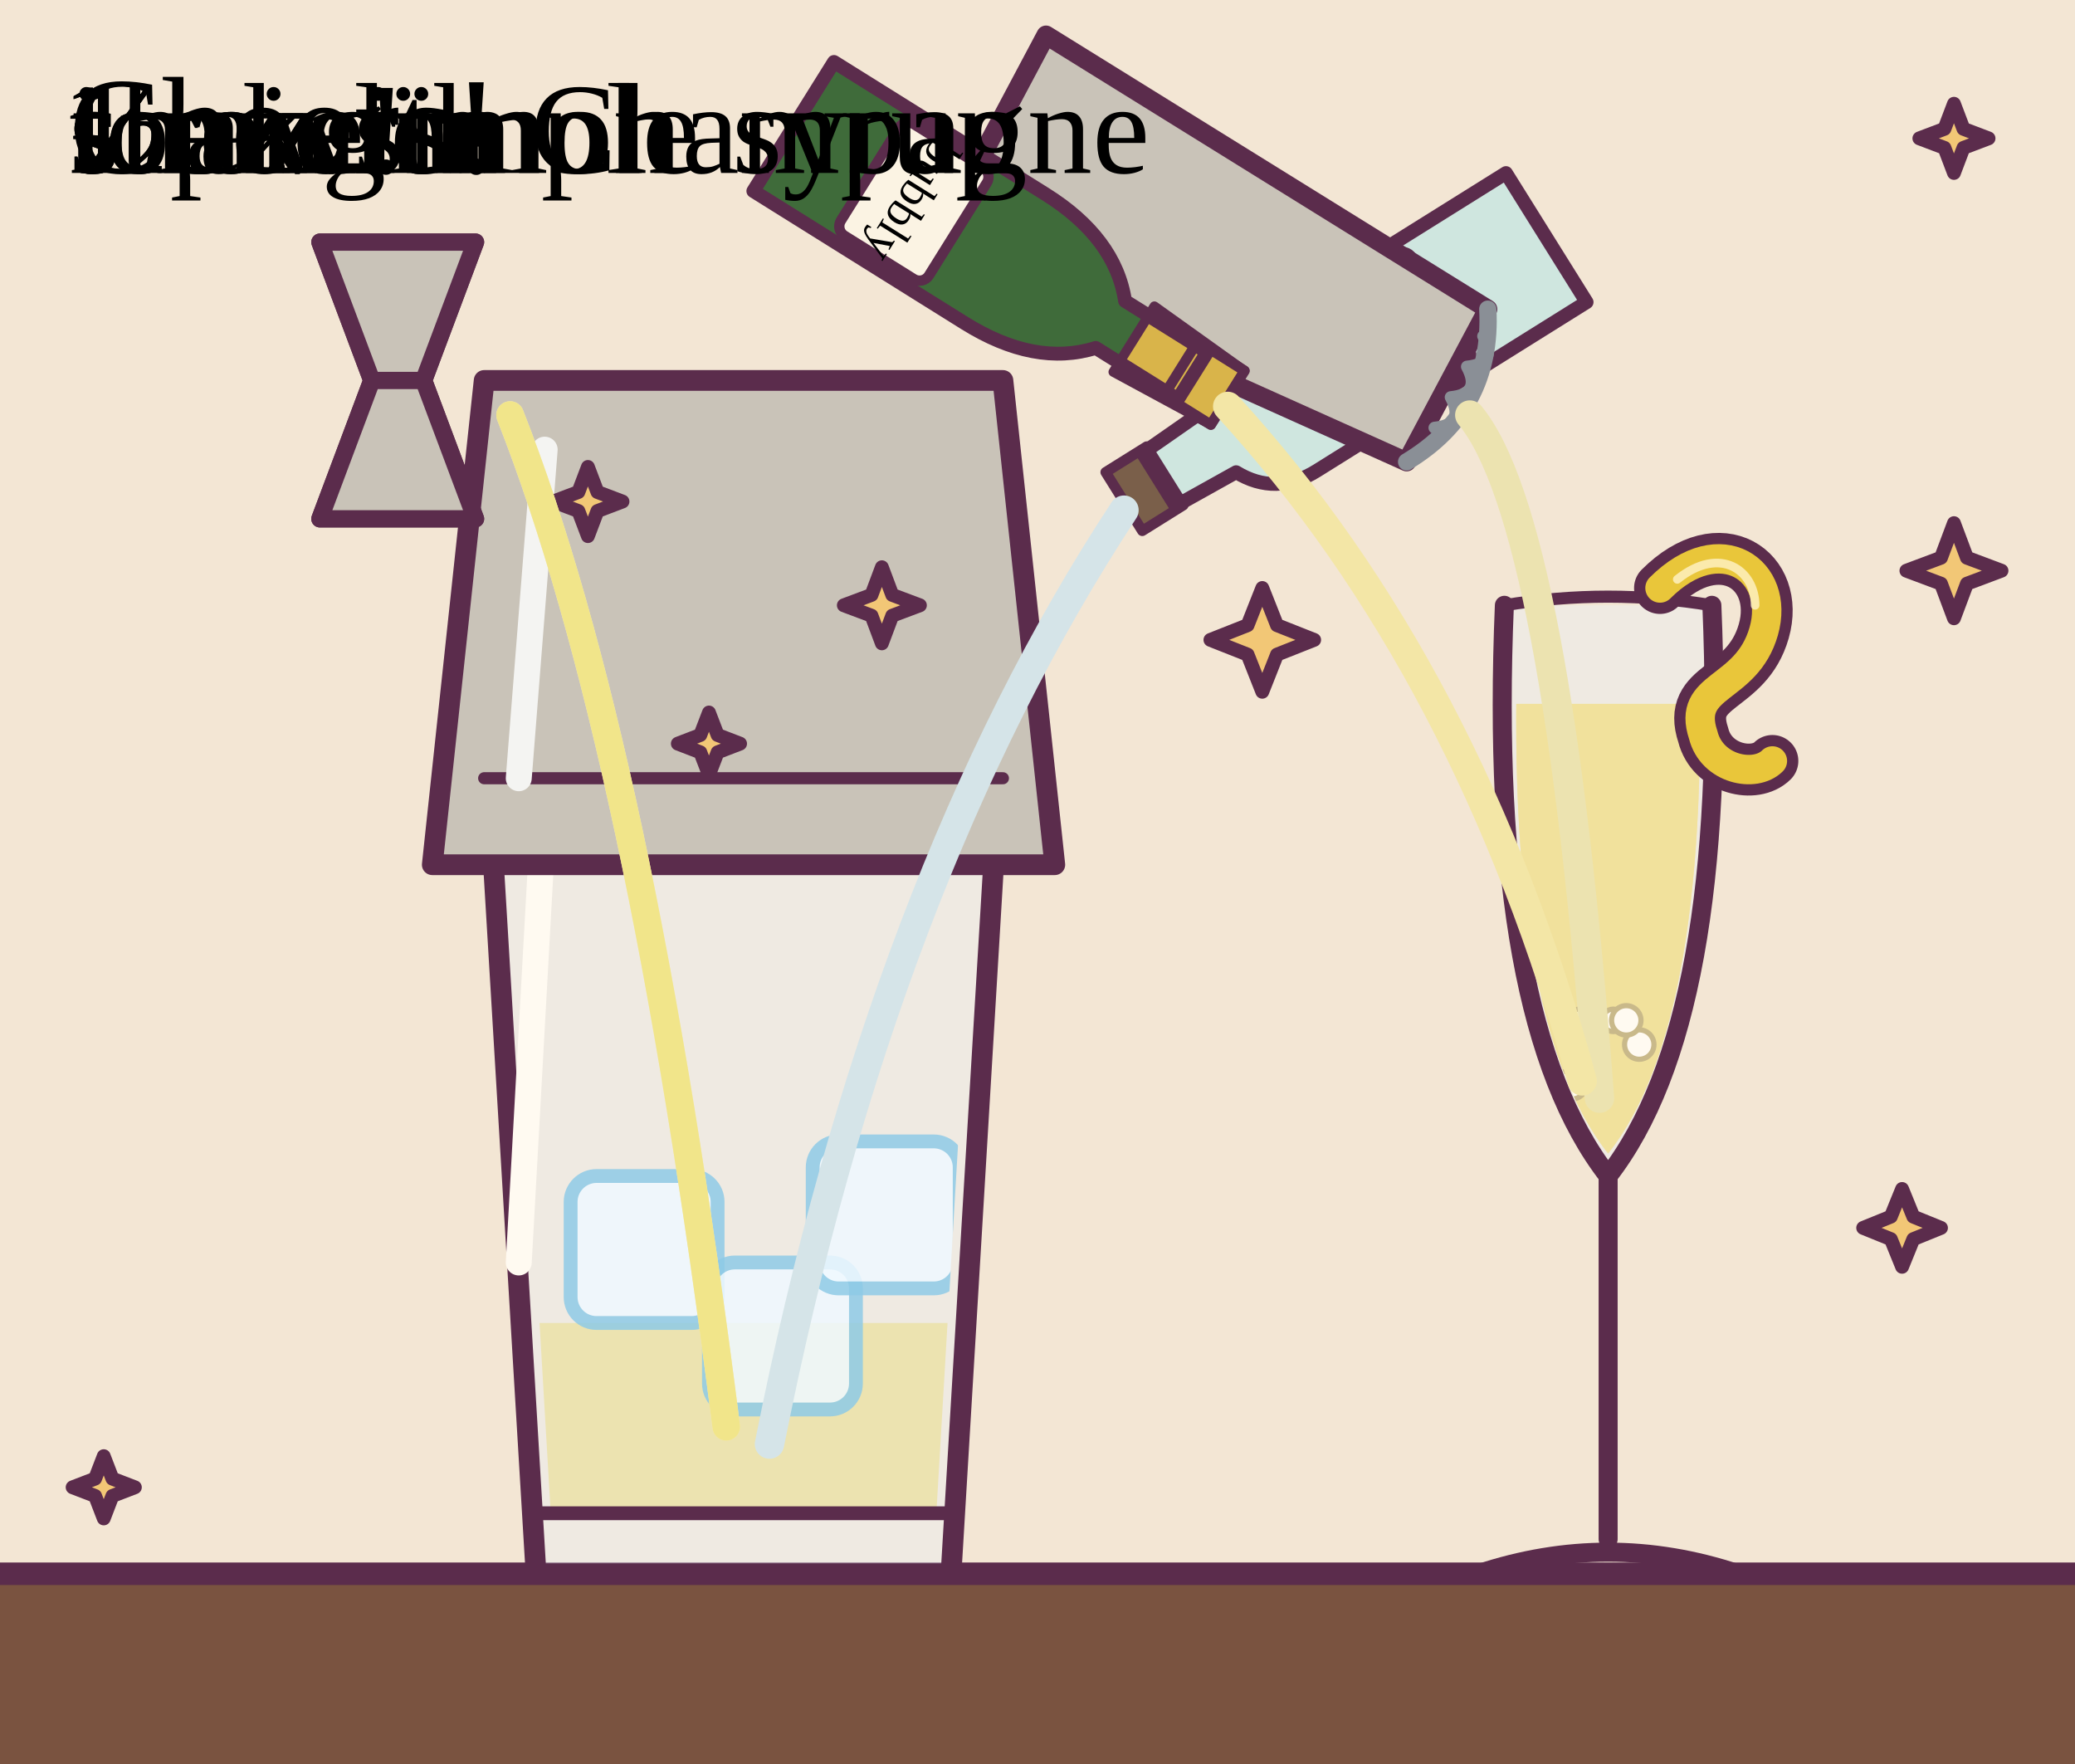
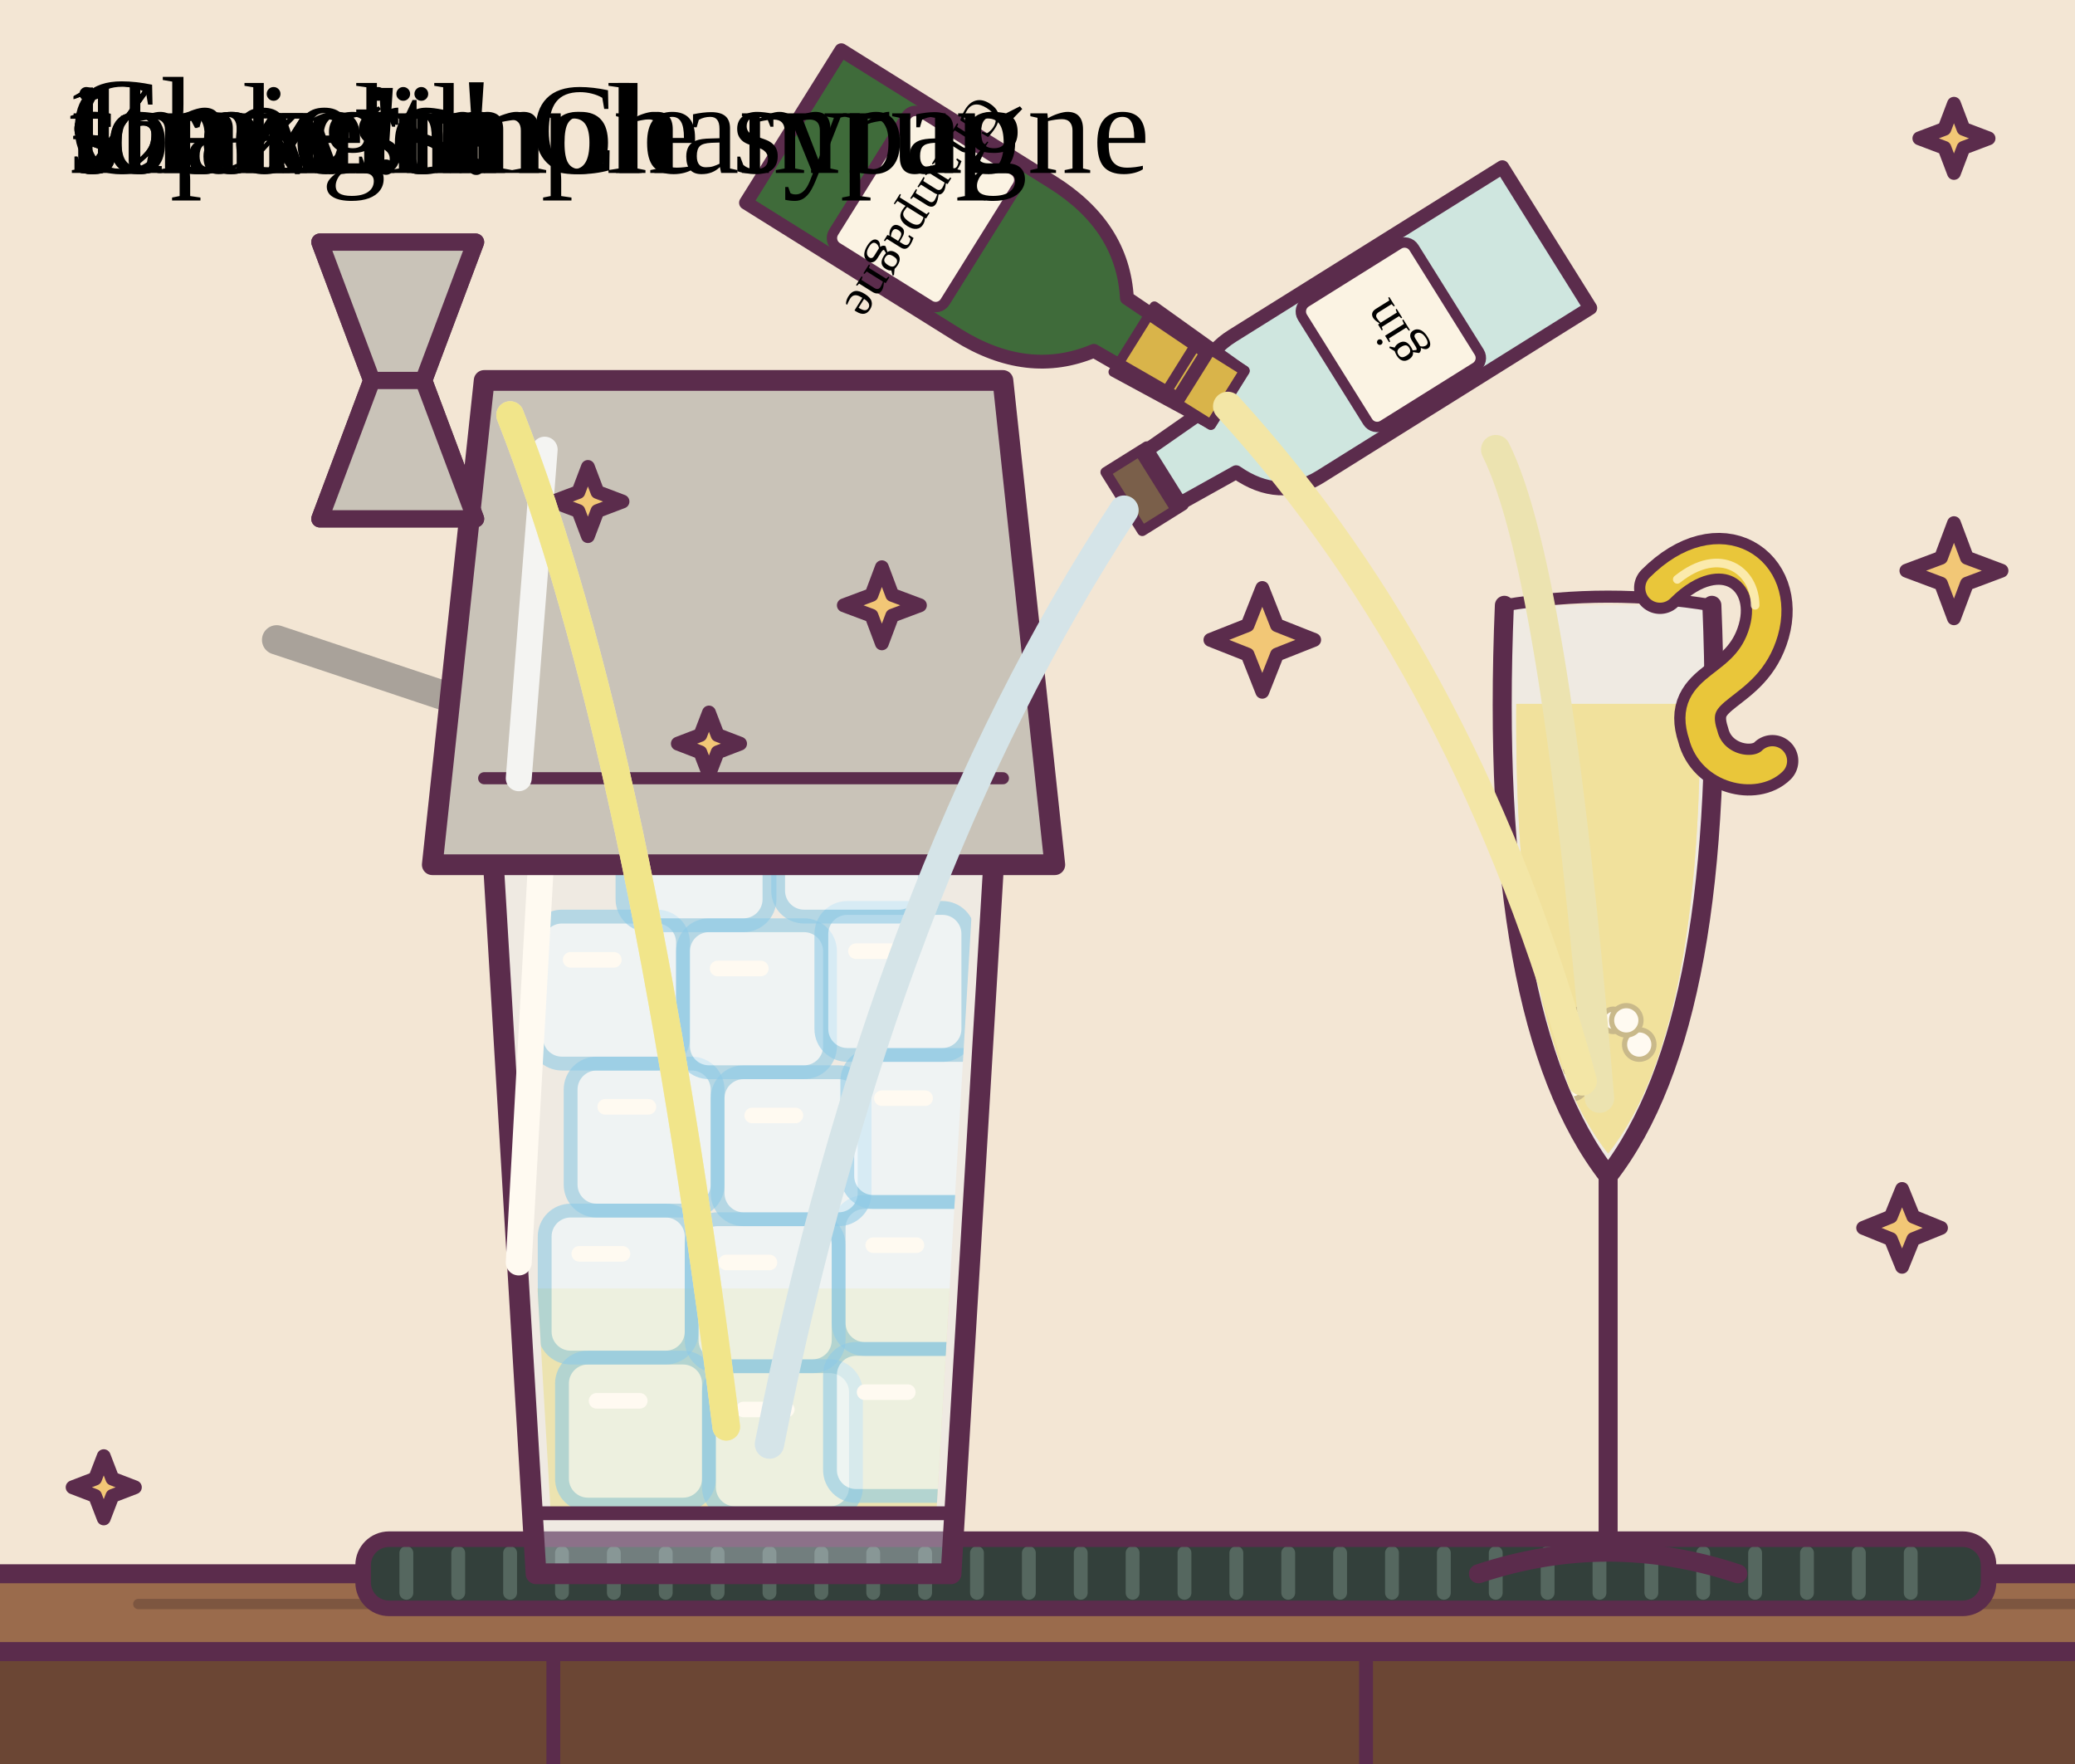
<svg viewBox="0 0 240 204" role="img" aria-label="How to make a French 75, step by step: Combine ingredients. Add the gin, simple syrup and lemon juice to your shaker. Shake. Add ice and shake until cold. Strain into a flute. Top with Champagne. Pour slowly, so it doesn't foam over. Garnish. A lemon twist. Cheers!">
  <g transform="translate(-104 -14)">
    <g filter="url(#wash)">
      <rect x="0" y="0" width="400" height="236" fill="#f3e6d4" />
-       <rect x="0" y="196" width="400" height="40" fill="#7a5340" />
-     </g>
+     </g>
+     <rect x="0" y="196" width="400" height="40" fill="#6e4b39" />
+     <g filter="url(#wash)">
+       <rect x="0" y="196" width="400" height="9" fill="#9a6b4c" />
+       <rect x="0" y="205" width="400" height="31" fill="#6b4634" />
+     </g>
+     <g filter="url(#crayon)" fill="none" stroke="#5b2c4c" stroke-width="2.2" stroke-linecap="round" stroke-linejoin="round">
+       <path d="M0 196 H400 M0 205 H400" />
+       <path d="M64 205 V236" stroke-width="1.6" />
+       <path d="M168 205 V236" stroke-width="1.6" />
+       <path d="M262 205 V236" stroke-width="1.6" />
+       <path d="M352 205 V236" stroke-width="1.6" />
+       <path d="M22 199.5 h38" stroke="#7d5640" stroke-width="1.2" />
+       <path d="M120 199.5 h54" stroke="#7d5640" stroke-width="1.2" />
+       <path d="M230 199.5 h30" stroke="#7d5640" stroke-width="1.2" />
+       <path d="M300 199.5 h46" stroke="#7d5640" stroke-width="1.2" />
+     </g>
+     <rect x="146" y="192" width="188" height="8" rx="3" fill="#33403b" />
+     <path d="M151 193.6 v4.6" stroke="#55675f" stroke-width="1.6" stroke-linecap="round" />
+     <path d="M157 193.6 v4.6" stroke="#55675f" stroke-width="1.6" stroke-linecap="round" />
+     <path d="M163 193.6 v4.6" stroke="#55675f" stroke-width="1.6" stroke-linecap="round" />
+     <path d="M169 193.6 v4.6" stroke="#55675f" stroke-width="1.6" stroke-linecap="round" />
+     <path d="M175 193.6 v4.6" stroke="#55675f" stroke-width="1.6" stroke-linecap="round" />
+     <path d="M181 193.6 v4.6" stroke="#55675f" stroke-width="1.6" stroke-linecap="round" />
+     <path d="M187 193.6 v4.6" stroke="#55675f" stroke-width="1.6" stroke-linecap="round" />
+     <path d="M193 193.6 v4.6" stroke="#55675f" stroke-width="1.6" stroke-linecap="round" />
+     <path d="M199 193.6 v4.6" stroke="#55675f" stroke-width="1.6" stroke-linecap="round" />
+     <path d="M205 193.6 v4.6" stroke="#55675f" stroke-width="1.6" stroke-linecap="round" />
+     <path d="M211 193.6 v4.6" stroke="#55675f" stroke-width="1.6" stroke-linecap="round" />
+     <path d="M217 193.6 v4.6" stroke="#55675f" stroke-width="1.6" stroke-linecap="round" />
+     <path d="M223 193.6 v4.6" stroke="#55675f" stroke-width="1.6" stroke-linecap="round" />
+     <path d="M229 193.6 v4.6" stroke="#55675f" stroke-width="1.6" stroke-linecap="round" />
+     <path d="M235 193.6 v4.6" stroke="#55675f" stroke-width="1.6" stroke-linecap="round" />
+     <path d="M241 193.6 v4.6" stroke="#55675f" stroke-width="1.6" stroke-linecap="round" />
+     <path d="M247 193.6 v4.6" stroke="#55675f" stroke-width="1.6" stroke-linecap="round" />
+     <path d="M253 193.6 v4.6" stroke="#55675f" stroke-width="1.6" stroke-linecap="round" />
+     <path d="M259 193.6 v4.6" stroke="#55675f" stroke-width="1.6" stroke-linecap="round" />
+     <path d="M265 193.6 v4.6" stroke="#55675f" stroke-width="1.6" stroke-linecap="round" />
+     <path d="M271 193.6 v4.6" stroke="#55675f" stroke-width="1.6" stroke-linecap="round" />
+     <path d="M277 193.6 v4.6" stroke="#55675f" stroke-width="1.6" stroke-linecap="round" />
+     <path d="M283 193.6 v4.6" stroke="#55675f" stroke-width="1.6" stroke-linecap="round" />
+     <path d="M289 193.6 v4.6" stroke="#55675f" stroke-width="1.6" stroke-linecap="round" />
+     <path d="M295 193.6 v4.6" stroke="#55675f" stroke-width="1.6" stroke-linecap="round" />
+     <path d="M301 193.6 v4.6" stroke="#55675f" stroke-width="1.6" stroke-linecap="round" />
+     <path d="M307 193.6 v4.6" stroke="#55675f" stroke-width="1.6" stroke-linecap="round" />
+     <path d="M313 193.6 v4.6" stroke="#55675f" stroke-width="1.6" stroke-linecap="round" />
+     <path d="M319 193.6 v4.6" stroke="#55675f" stroke-width="1.6" stroke-linecap="round" />
+     <path d="M325 193.6 v4.6" stroke="#55675f" stroke-width="1.6" stroke-linecap="round" />
    <g filter="url(#crayon)" fill="none" stroke="#5b2c4c" stroke-width="2.6" stroke-linecap="round" stroke-linejoin="round">
-       <path d="M0 196 H400" />
+       <rect x="146" y="192" width="188" height="8" rx="3" stroke-width="1.8" />
    </g>
    <g class="twinkle d2" style="transform-origin:330px 30px">
      <path d="M330 26 L331.1 28.9 L334 30 L331.1 31.1 L330 34 L328.9 31.1 L326 30 L328.9 28.9Z" fill="#f2c776" stroke="#5b2c4c" stroke-width="1.6" stroke-linejoin="round" />
    </g>
    <g class="twinkle d3" style="transform-origin:116px 186px">
      <path d="M116 182.4 L117 185 L119.6 186 L117 187 L116 189.6 L115 187 L112.4 186 L115 185Z" fill="#f2c776" stroke="#5b2c4c" stroke-width="1.6" stroke-linejoin="round" />
    </g>
-     <g class="mix16">
-       <g class="shk15" style="transform-origin:190px 116px">
-         <g filter="url(#wash)">
-           <path d="M160 96 L220 96 L214 196 L166 196Z" fill="#e7f1fb" opacity=".35" />
-         </g>
-         <clipPath id="french-75-mx">
-           <path d="M162.4 99 L217.6 99 L212.3 189 L167.7 189Z" />
-         </clipPath>
-         <g clip-path="url(#french-75-mx)">
+     <g class="mix29">
+       <g class="tip28" style="transform-origin:220px 96px">
+         <g class="shk27" style="transform-origin:190px 116px">
          <g filter="url(#wash)">
-             <g class="ml6" style="transform-origin:190px 190px">
-               <rect x="158" y="179.5" width="64" height="10.5" fill="#d5e4e8" />
-             </g>
-             <g class="ml7" style="transform-origin:190px 180px">
-               <rect x="158" y="174.5" width="64" height="5.5" fill="#f3e9c4" />
-             </g>
-             <g class="ml8" style="transform-origin:190px 175px">
-               <rect x="158" y="169.5" width="64" height="5.5" fill="#f1e58a" />
-             </g>
-             <g class="mixed9">
-               <rect x="158" y="167" width="64" height="23" fill="#ece3b0" />
-             </g>
-           </g>
-           <g class="mice10">
-             <rect x="170" y="150" width="17" height="17" rx="3" fill="#eef8ff" opacity=".85" stroke="#8ecae6" stroke-width="1.6" />
-           </g>
-           <g class="mice11">
-             <rect x="186" y="160" width="17" height="17" rx="3" fill="#eef8ff" opacity=".85" stroke="#8ecae6" stroke-width="1.6" />
-           </g>
-           <g class="mice12">
-             <rect x="198" y="146" width="17" height="17" rx="3" fill="#eef8ff" opacity=".85" stroke="#8ecae6" stroke-width="1.6" />
-           </g>
-         </g>
-         <g filter="url(#crayon)" fill="none" stroke="#5b2c4c" stroke-width="2.6" stroke-linecap="round" stroke-linejoin="round">
-           <path d="M160 96 L220 96 L214 196 L166 196Z" stroke-width="2.4" />
-           <path d="M166 189 H214" stroke-width="1.6" />
-           <path d="M167 106 L164 160" stroke="#fffaf1" stroke-width="3" />
-         </g>
-         <g class="tin14">
-           <g filter="url(#wash)">
-             <path d="M154 114 L226 114 L220 58 L160 58Z" fill="#c9c3b8" />
+             <path d="M160 96 L220 96 L214 196 L166 196Z" fill="#e7f1fb" opacity=".35" />
+           </g>
+           <clipPath id="french-75-mx">
+             <path d="M162.4 99 L217.6 99 L212.3 189 L167.7 189Z" />
+           </clipPath>
+           <g clip-path="url(#french-75-mx)">
+             <g filter="url(#wash)">
+               <g class="ml6" style="transform-origin:190px 190px">
+                 <rect x="158" y="179.5" width="64" height="10.5" fill="#d5e4e8" />
+               </g>
+               <g class="ml7" style="transform-origin:190px 180px">
+                 <rect x="158" y="174.5" width="64" height="5.5" fill="#f3e9c4" />
+               </g>
+               <g class="ml8" style="transform-origin:190px 175px">
+                 <rect x="158" y="169.5" width="64" height="5.5" fill="#f1e58a" />
+               </g>
+               <g class="mixed9" style="transform-origin:190px 190px">
+                 <rect x="158" y="163" width="64" height="27" fill="#ece3b0" />
+               </g>
+             </g>
+             <g class="mice10" style="transform-origin:177.5px 179.5px">
+               <rect x="169" y="171" width="17" height="17" rx="3" fill="#eef8ff" opacity=".6" stroke="#8ecae6" stroke-width="1.6" />
+               <path d="M173 176 h5" stroke="#fffaf1" stroke-width="1.8" stroke-linecap="round" />
+             </g>
+             <g class="mice11" style="transform-origin:194.5px 180.5px">
+               <rect x="186" y="172" width="17" height="17" rx="3" fill="#eef8ff" opacity=".6" stroke="#8ecae6" stroke-width="1.6" />
+               <path d="M190 177 h5" stroke="#fffaf1" stroke-width="1.8" stroke-linecap="round" />
+             </g>
+             <g class="mice12" style="transform-origin:208.5px 178.5px">
+               <rect x="200" y="170" width="17" height="17" rx="3" fill="#eef8ff" opacity=".6" stroke="#8ecae6" stroke-width="1.6" />
+               <path d="M204 175 h5" stroke="#fffaf1" stroke-width="1.8" stroke-linecap="round" />
+             </g>
+             <g class="mice13" style="transform-origin:175.5px 162.5px">
+               <rect x="167" y="154" width="17" height="17" rx="3" fill="#eef8ff" opacity=".6" stroke="#8ecae6" stroke-width="1.6" />
+               <path d="M171 159 h5" stroke="#fffaf1" stroke-width="1.8" stroke-linecap="round" />
+             </g>
+             <g class="mice14" style="transform-origin:192.5px 163.5px">
+               <rect x="184" y="155" width="17" height="17" rx="3" fill="#eef8ff" opacity=".6" stroke="#8ecae6" stroke-width="1.6" />
+               <path d="M188 160 h5" stroke="#fffaf1" stroke-width="1.8" stroke-linecap="round" />
+             </g>
+             <g class="mice15" style="transform-origin:209.5px 161.5px">
+               <rect x="201" y="153" width="17" height="17" rx="3" fill="#eef8ff" opacity=".6" stroke="#8ecae6" stroke-width="1.6" />
+               <path d="M205 158 h5" stroke="#fffaf1" stroke-width="1.8" stroke-linecap="round" />
+             </g>
+             <g class="mice16" style="transform-origin:178.5px 145.5px">
+               <rect x="170" y="137" width="17" height="17" rx="3" fill="#eef8ff" opacity=".6" stroke="#8ecae6" stroke-width="1.6" />
+               <path d="M174 142 h5" stroke="#fffaf1" stroke-width="1.8" stroke-linecap="round" />
+             </g>
+             <g class="mice17" style="transform-origin:195.5px 146.5px">
+               <rect x="187" y="138" width="17" height="17" rx="3" fill="#eef8ff" opacity=".6" stroke="#8ecae6" stroke-width="1.6" />
+               <path d="M191 143 h5" stroke="#fffaf1" stroke-width="1.8" stroke-linecap="round" />
+             </g>
+             <g class="mice18" style="transform-origin:210.5px 144.5px">
+               <rect x="202" y="136" width="17" height="17" rx="3" fill="#eef8ff" opacity=".6" stroke="#8ecae6" stroke-width="1.6" />
+               <path d="M206 141 h5" stroke="#fffaf1" stroke-width="1.8" stroke-linecap="round" />
+             </g>
+             <g class="mice19" style="transform-origin:174.5px 128.5px">
+               <rect x="166" y="120" width="17" height="17" rx="3" fill="#eef8ff" opacity=".6" stroke="#8ecae6" stroke-width="1.6" />
+               <path d="M170 125 h5" stroke="#fffaf1" stroke-width="1.8" stroke-linecap="round" />
+             </g>
+             <g class="mice20" style="transform-origin:191.5px 129.5px">
+               <rect x="183" y="121" width="17" height="17" rx="3" fill="#eef8ff" opacity=".6" stroke="#8ecae6" stroke-width="1.6" />
+               <path d="M187 126 h5" stroke="#fffaf1" stroke-width="1.8" stroke-linecap="round" />
+             </g>
+             <g class="mice21" style="transform-origin:207.5px 127.5px">
+               <rect x="199" y="119" width="17" height="17" rx="3" fill="#eef8ff" opacity=".6" stroke="#8ecae6" stroke-width="1.6" />
+               <path d="M203 124 h5" stroke="#fffaf1" stroke-width="1.8" stroke-linecap="round" />
+             </g>
+             <g class="mice22" style="transform-origin:184.5px 112.5px">
+               <rect x="176" y="104" width="17" height="17" rx="3" fill="#eef8ff" opacity=".6" stroke="#8ecae6" stroke-width="1.6" />
+               <path d="M180 109 h5" stroke="#fffaf1" stroke-width="1.8" stroke-linecap="round" />
+             </g>
+             <g class="mice23" style="transform-origin:202.5px 111.5px">
+               <rect x="194" y="103" width="17" height="17" rx="3" fill="#eef8ff" opacity=".6" stroke="#8ecae6" stroke-width="1.6" />
+               <path d="M198 108 h5" stroke="#fffaf1" stroke-width="1.8" stroke-linecap="round" />
+             </g>
          </g>
          <g filter="url(#crayon)" fill="none" stroke="#5b2c4c" stroke-width="2.6" stroke-linecap="round" stroke-linejoin="round">
-             <path d="M154 114 L226 114 L220 58 L160 58Z" stroke-width="2.4" />
-             <path d="M160 104 H220" stroke-width="1.4" />
-             <path d="M167 66 L164 104" stroke="#f4f4f2" stroke-width="3" />
-           </g>
-           <g class="frost13">
-             <g class="twinkle" style="transform-origin:172px 72px">
-               <path d="M172 68 L173.1 70.9 L176 72 L173.1 73.1 L172 76 L170.9 73.1 L168 72 L170.9 70.9Z" fill="#f2c776" stroke="#5b2c4c" stroke-width="1.6" stroke-linejoin="round" />
-             </g>
-             <g class="twinkle d2" style="transform-origin:206px 84px">
-               <path d="M206 79.6 L207.2 82.8 L210.4 84 L207.2 85.2 L206 88.4 L204.8 85.2 L201.6 84 L204.8 82.8Z" fill="#f2c776" stroke="#5b2c4c" stroke-width="1.6" stroke-linejoin="round" />
-             </g>
-             <g class="twinkle d3" style="transform-origin:186px 100px">
-               <path d="M186 96.4 L187 99 L189.6 100 L187 101 L186 103.6 L185 101 L182.4 100 L185 99Z" fill="#f2c776" stroke="#5b2c4c" stroke-width="1.6" stroke-linejoin="round" />
+             <path d="M160 96 L220 96 L214 196 L166 196Z" stroke-width="2.4" />
+             <path d="M166 189 H214" stroke-width="1.6" />
+             <path d="M167 106 L164 160" stroke="#fffaf1" stroke-width="3" />
+           </g>
+           <g class="strainer24">
+             <g filter="url(#crayon)" fill="none" stroke="#5b2c4c" stroke-width="2.6" stroke-linecap="round" stroke-linejoin="round">
+               <path d="M160 96 H220" stroke="#a9a29a" stroke-width="3.4" />
+               <path d="M162 100 q3 3.4 6 0 q3 3.4 6 0 q3 3.4 6 0 q3 3.4 6 0 q3 3.4 6 0 q3 3.4 6 0 q3 3.4 6 0 q3 3.4 6 0 q3 3.4 6 0 q3 3.4 6 0" stroke="#8a8f96" stroke-width="1.5" />
+               <path d="M160 96 L136 88" stroke="#a9a29a" stroke-width="3.4" />
+             </g>
+           </g>
+           <g class="tin26">
+             <g filter="url(#wash)">
+               <path d="M154 114 L226 114 L220 58 L160 58Z" fill="#c9c3b8" />
+             </g>
+             <g filter="url(#crayon)" fill="none" stroke="#5b2c4c" stroke-width="2.6" stroke-linecap="round" stroke-linejoin="round">
+               <path d="M154 114 L226 114 L220 58 L160 58Z" stroke-width="2.4" />
+               <path d="M160 104 H220" stroke-width="1.4" />
+               <path d="M167 66 L164 104" stroke="#f4f4f2" stroke-width="3" />
+             </g>
+             <g class="frost25">
+               <g class="twinkle" style="transform-origin:172px 72px">
+                 <path d="M172 68 L173.1 70.9 L176 72 L173.1 73.1 L172 76 L170.9 73.1 L168 72 L170.9 70.9Z" fill="#f2c776" stroke="#5b2c4c" stroke-width="1.6" stroke-linejoin="round" />
+               </g>
+               <g class="twinkle d2" style="transform-origin:206px 84px">
+                 <path d="M206 79.6 L207.2 82.8 L210.4 84 L207.2 85.2 L206 88.4 L204.8 85.2 L201.6 84 L204.8 82.8Z" fill="#f2c776" stroke="#5b2c4c" stroke-width="1.6" stroke-linejoin="round" />
+               </g>
+               <g class="twinkle d3" style="transform-origin:186px 100px">
+                 <path d="M186 96.4 L187 99 L189.6 100 L187 101 L186 103.6 L185 101 L182.4 100 L185 99Z" fill="#f2c776" stroke="#5b2c4c" stroke-width="1.6" stroke-linejoin="round" />
+               </g>
            </g>
          </g>
        </g>
      </g>
    </g>
    <g transform="translate(290 196) scale(1)">
      <g filter="url(#wash)">
        <path d="M-12 -112 Q-14 -64 0 -46 Q14 -64 12 -112Z" fill="#e7f1fb" opacity=".35" />
      </g>
      <g class="gc4">
        <clipPath id="french-75-gl">
          <path d="M-10.4 -110 Q-12.2 -64 0 -48.6 Q12.2 -64 10.4 -110Z" />
        </clipPath>
        <g clip-path="url(#french-75-gl)">
          <g filter="url(#wash)">
            <g class="band1" style="transform-origin:0px -47.5px">
              <rect x="-40" y="-71.4" width="80" height="23.9" fill="#ece3b0" />
            </g>
            <g class="band2" style="transform-origin:0px -70.8px">
              <rect x="-40" y="-100.6" width="80" height="29.8" fill="#f3e6a6" />
            </g>
          </g>
          <g class="mixd3">
            <g filter="url(#wash)">
              <rect x="-40" y="-100.6" width="80" height="53" fill="#f1e19c" />
            </g>
            <circle class="bub u0" cx="-4.2" cy="-56.6" r="1.7" fill="#fffaf1" stroke="#c9b98a" stroke-width=".6" />
            <circle class="bub u1" cx="0.6" cy="-64" r="1.3" fill="#fffaf1" stroke="#c9b98a" stroke-width=".6" />
            <circle class="bub u2" cx="3.6" cy="-61.2" r="1.7" fill="#fffaf1" stroke="#c9b98a" stroke-width=".6" />
            <circle class="bub u0" cx="-1.8" cy="-64" r="1.3" fill="#fffaf1" stroke="#c9b98a" stroke-width=".6" />
            <circle class="bub u1" cx="2.1" cy="-64" r="1.7" fill="#fffaf1" stroke="#c9b98a" stroke-width=".6" />
            <circle class="bub u2" cx="-3.3" cy="-64" r="1.3" fill="#fffaf1" stroke="#c9b98a" stroke-width=".6" />
          </g>
          <g filter="url(#wash)" />
        </g>
      </g>
      <g filter="url(#crayon)" fill="none" stroke="#5b2c4c" stroke-width="2.6" stroke-linecap="round" stroke-linejoin="round">
        <path d="M-12 -112 Q-14 -64 0 -46 Q14 -64 12 -112" stroke-width="2.2" />
        <path d="M-12 -112 Q0 -114 12 -112" stroke-width="1.4" />
        <path d="M0 -46 V-4 M-15 0 Q0 -5 15 0" stroke-width="2.2" />
      </g>
      <g class="garn5">
        <g transform="translate(9 -112)">
          <g filter="url(#crayon)" fill="none" stroke="#5b2c4c" stroke-width="2.6" stroke-linecap="round" stroke-linejoin="round">
            <path d="M-3 -2 C4 -9 11 -4 9 3 C7 10 0 9 2 15 C3 19 8 20 10 18" stroke-width="6" />
          </g>
          <path d="M-3 -2 C4 -9 11 -4 9 3 C7 10 0 9 2 15 C3 19 8 20 10 18" fill="none" stroke="#e9c63a" stroke-width="3.4" stroke-linecap="round" />
          <path d="M-1 -3 C4 -7 8 -4 8 0" fill="none" stroke="#fff3c8" stroke-width="1" stroke-linecap="round" opacity=".8" />
        </g>
      </g>
    </g>
-     <g class="btl17" style="transform-origin:234px 72px">
+     <g class="btl30" style="transform-origin:234px 72px">
      <g transform="translate(234 72) rotate(-122)">
        <g transform="translate(0 57.6) scale(0.8)">
          <g filter="url(#wash)">
-             <path d="M-11 0 L-11 -46 Q-11 -53 -5 -56 L-4.5 -66 L4.5 -66 L5 -56 Q11 -53 11 -46 L11 0Z" fill="#cfe6df" />
-             <rect x="-9.5" y="-33" width="19" height="15" rx="1.6" fill="#fbf3e3" />
+             <path d="M-12 0 L-12 -46 Q-12 -53 -5 -56 L-4.5 -66 L4.5 -66 L5 -56 Q12 -53 12 -46 L12 0Z" fill="#cfe6df" />
+             <rect x="-10.5" y="-36" width="21" height="19" rx="1.6" fill="#fbf3e3" />
            <path d="M-5 -72 h10 v7 h-10Z" fill="#7a5f4a" />
          </g>
          <g filter="url(#crayon)" fill="none" stroke="#5b2c4c" stroke-width="2.6" stroke-linecap="round" stroke-linejoin="round">
-             <path d="M-11 0 L-11 -46 Q-11 -53 -5 -56 L-4.5 -66 L4.5 -66 L5 -56 Q11 -53 11 -46 L11 0Z" stroke-width="2" />
-             <rect x="-9.5" y="-33" width="19" height="15" rx="1.6" stroke-width="1.5" />
+             <path d="M-12 0 L-12 -46 Q-12 -53 -5 -56 L-4.5 -66 L4.5 -66 L5 -56 Q12 -53 12 -46 L12 0Z" stroke-width="2" />
+             <rect x="-10.5" y="-36" width="21" height="19" rx="1.6" stroke-width="1.5" />
            <path d="M-5 -72 h10 v7 h-10Z" stroke-width="1.5" />
          </g>
-           <text class="letter" x="0" y="-22.98" font-size="7" text-anchor="middle">gin</text>
-         </g>
-       </g>
-     </g>
-     <g filter="url(#crayon)" fill="none" stroke="#5b2c4c" stroke-width="2.6" stroke-linecap="round" stroke-linejoin="round" class="pour18">
+           <text class="letter" x="0" y="-23.8" font-size="7.6" text-anchor="middle">gin</text>
+         </g>
+       </g>
+     </g>
+     <g filter="url(#crayon)" fill="none" stroke="#5b2c4c" stroke-width="2.6" stroke-linecap="round" stroke-linejoin="round" class="pour31">
      <path d="M234 73 Q206 115.6 193 181" stroke="#d5e4e8" stroke-width="3.4" />
    </g>
-     <g class="jig20" style="transform-origin:150px 58px">
+     <g class="jig33" style="transform-origin:150px 58px">
      <g transform="translate(150 58)">
        <g filter="url(#wash)">
          <path d="M-9 -16 L9 -16 L3 0 L9 16 L-9 16 L-3 0Z" fill="#c9c3b8" />
        </g>
        <g filter="url(#crayon)" fill="none" stroke="#5b2c4c" stroke-width="2.6" stroke-linecap="round" stroke-linejoin="round">
          <path d="M-9 -16 L9 -16 L3 0 L9 16 L-9 16 L-3 0Z M-3 0 H3" stroke-width="2" />
        </g>
      </g>
    </g>
-     <g filter="url(#crayon)" fill="none" stroke="#5b2c4c" stroke-width="2.6" stroke-linecap="round" stroke-linejoin="round" class="pour21">
+     <g filter="url(#crayon)" fill="none" stroke="#5b2c4c" stroke-width="2.6" stroke-linecap="round" stroke-linejoin="round" class="pour34">
      <path d="M163 62 Q178 100 188 179" stroke="#f3e9c4" stroke-width="3.2" />
    </g>
-     <g class="jig23" style="transform-origin:150px 58px">
+     <g class="jig36" style="transform-origin:150px 58px">
      <g transform="translate(150 58)">
        <g filter="url(#wash)">
          <path d="M-9 -16 L9 -16 L3 0 L9 16 L-9 16 L-3 0Z" fill="#c9c3b8" />
        </g>
        <g filter="url(#crayon)" fill="none" stroke="#5b2c4c" stroke-width="2.6" stroke-linecap="round" stroke-linejoin="round">
          <path d="M-9 -16 L9 -16 L3 0 L9 16 L-9 16 L-3 0Z M-3 0 H3" stroke-width="2" />
        </g>
      </g>
    </g>
-     <g filter="url(#crayon)" fill="none" stroke="#5b2c4c" stroke-width="2.6" stroke-linecap="round" stroke-linejoin="round" class="pour24">
+     <g filter="url(#crayon)" fill="none" stroke="#5b2c4c" stroke-width="2.6" stroke-linecap="round" stroke-linejoin="round" class="pour37">
      <path d="M163 62 Q178 100 188 179" stroke="#f1e58a" stroke-width="3.2" />
    </g>
-     <g class="strn28">
-       <g transform="translate(244.9 44.5) rotate(28)">
-         <g filter="url(#wash)">
-           <path d="M-30 -14 L30 -10 L30 10 L-30 14Z" fill="#c9c3b8" opacity="1" />
-         </g>
-         <g filter="url(#crayon)" fill="none" stroke="#5b2c4c" stroke-width="2.6" stroke-linecap="round" stroke-linejoin="round">
-           <path d="M-30 -14 L30 -10 L30 10 L-30 14Z" stroke-width="2.2" />
-           <path d="M30 -10 Q36 0 30 10" stroke="#8a8f96" stroke-width="2" />
-           <path d="M31 -7 q3 2 0 4 q3 2 0 4 q3 2 0 4" stroke="#8a8f96" stroke-width="1.4" />
-         </g>
-       </g>
-     </g>
-     <g filter="url(#crayon)" fill="none" stroke="#5b2c4c" stroke-width="2.6" stroke-linecap="round" stroke-linejoin="round" class="pour29">
-       <path d="M274 62 Q284 74 289 141" stroke="#ece3b0" stroke-width="3.4" />
-     </g>
-     <g class="btl31" style="transform-origin:246px 60px">
+     <g filter="url(#crayon)" fill="none" stroke="#5b2c4c" stroke-width="2.6" stroke-linecap="round" stroke-linejoin="round" class="pour41">
+       <path d="M277 66 Q284 80 289 141" stroke="#ece3b0" stroke-width="3.4" />
+     </g>
+     <g class="btl43" style="transform-origin:246px 60px">
      <g transform="translate(246 60) rotate(122)">
        <g transform="translate(0 59.2) scale(0.8)">
          <g filter="url(#wash)">
-             <path d="M-11 0 L-11 -36 Q-11 -48 -4 -54 L-4 -68 L4 -68 L4 -54 Q11 -48 11 -36 L11 0Z" fill="#3f6b3a" />
-             <rect x="-9.5" y="-28" width="19" height="15" rx="1.6" fill="#fbf3e3" />
+             <path d="M-13 0 L-13 -36 Q-13 -48 -4.5 -54 L-4 -68 L4 -68 L4.5 -54 Q13 -48 13 -36 L13 0Z" fill="#3f6b3a" />
+             <rect x="-11.5" y="-32" width="23" height="19" rx="1.6" fill="#fbf3e3" />
            <path d="M-4.6 -74 h9.2 v8 h-9.2Z" fill="#7a5f4a" />
            <path d="M-4.6 -74 h9.2 l1 16 h-11.2Z" fill="#d9b44a" />
          </g>
          <g filter="url(#crayon)" fill="none" stroke="#5b2c4c" stroke-width="2.6" stroke-linecap="round" stroke-linejoin="round">
-             <path d="M-11 0 L-11 -36 Q-11 -48 -4 -54 L-4 -68 L4 -68 L4 -54 Q11 -48 11 -36 L11 0Z" stroke-width="2" />
-             <rect x="-9.5" y="-28" width="19" height="15" rx="1.6" stroke-width="1.5" />
+             <path d="M-13 0 L-13 -36 Q-13 -48 -4.5 -54 L-4 -68 L4 -68 L4.5 -54 Q13 -48 13 -36 L13 0Z" stroke-width="2" />
+             <rect x="-11.5" y="-32" width="23" height="19" rx="1.6" stroke-width="1.5" />
            <path d="M-4.6 -74 h9.2 v8 h-9.2Z" stroke-width="1.5" />
            <path d="M-4.6 -74 h9.2 l1 16 h-11.2Z" stroke-width="1.4" />
          </g>
-           <text class="letter" x="0" y="-17.98" font-size="7" text-anchor="middle">bubbly</text>
-         </g>
-       </g>
-     </g>
-     <g filter="url(#crayon)" fill="none" stroke="#5b2c4c" stroke-width="2.6" stroke-linecap="round" stroke-linejoin="round" class="pour32">
+           <text class="letter" x="0" y="-19.8" font-size="7.6" text-anchor="middle" textLength="20" lengthAdjust="spacingAndGlyphs">Champagne</text>
+         </g>
+       </g>
+     </g>
+     <g filter="url(#crayon)" fill="none" stroke="#5b2c4c" stroke-width="2.6" stroke-linecap="round" stroke-linejoin="round" class="pour44">
      <path d="M246 61 Q274 91.6 287 139" stroke="#f3e6a6" stroke-width="3.4" />
    </g>
-     <g class="cheer35">
+     <g class="cheer47">
      <g class="twinkle" style="transform-origin:250px 88px">
        <path d="M250 82 L251.7 86.3 L256 88 L251.7 89.7 L250 94 L248.3 89.7 L244 88 L248.3 86.3Z" fill="#f2c776" stroke="#5b2c4c" stroke-width="1.6" stroke-linejoin="round" />
      </g>
      <g class="twinkle d2" style="transform-origin:330px 80px">
        <path d="M330 74.5 L331.5 78.5 L335.5 80 L331.5 81.5 L330 85.5 L328.5 81.5 L324.5 80 L328.5 78.5Z" fill="#f2c776" stroke="#5b2c4c" stroke-width="1.6" stroke-linejoin="round" />
      </g>
      <g class="twinkle d3" style="transform-origin:324px 156px">
        <path d="M324 151.5 L325.3 154.7 L328.5 156 L325.3 157.3 L324 160.5 L322.7 157.3 L319.5 156 L322.7 154.7Z" fill="#f2c776" stroke="#5b2c4c" stroke-width="1.6" stroke-linejoin="round" />
      </g>
    </g>
-     <text class="letter cap19" x="112" y="34" font-size="15">1 oz gin</text>
-     <text class="letter cap22" x="112" y="34" font-size="15">½ oz simple syrup</text>
-     <text class="letter cap25" x="112" y="34" font-size="15">½ oz lemon</text>
-     <text class="letter cap26" x="112" y="34" font-size="15">ice</text>
-     <text class="letter cap27" x="112" y="34" font-size="15">shake!</text>
-     <text class="letter cap30" x="112" y="34" font-size="15">strain</text>
-     <text class="letter cap33" x="112" y="34" font-size="15">top with Champagne</text>
-     <text class="letter cap34" x="112" y="34" font-size="16">Cheers!</text>
+     <text class="letter cap32" x="112" y="34" font-size="15">1 oz gin</text>
+     <text class="letter cap35" x="112" y="34" font-size="15">½ oz simple syrup</text>
+     <text class="letter cap38" x="112" y="34" font-size="15">½ oz lemon</text>
+     <text class="letter cap39" x="112" y="34" font-size="15">ice</text>
+     <text class="letter cap40" x="112" y="34" font-size="15">shake!</text>
+     <text class="letter cap42" x="112" y="34" font-size="15">strain</text>
+     <text class="letter cap45" x="112" y="34" font-size="15">top with Champagne</text>
+     <text class="letter cap46" x="112" y="34" font-size="16">Cheers!</text>
  </g>
</svg>
